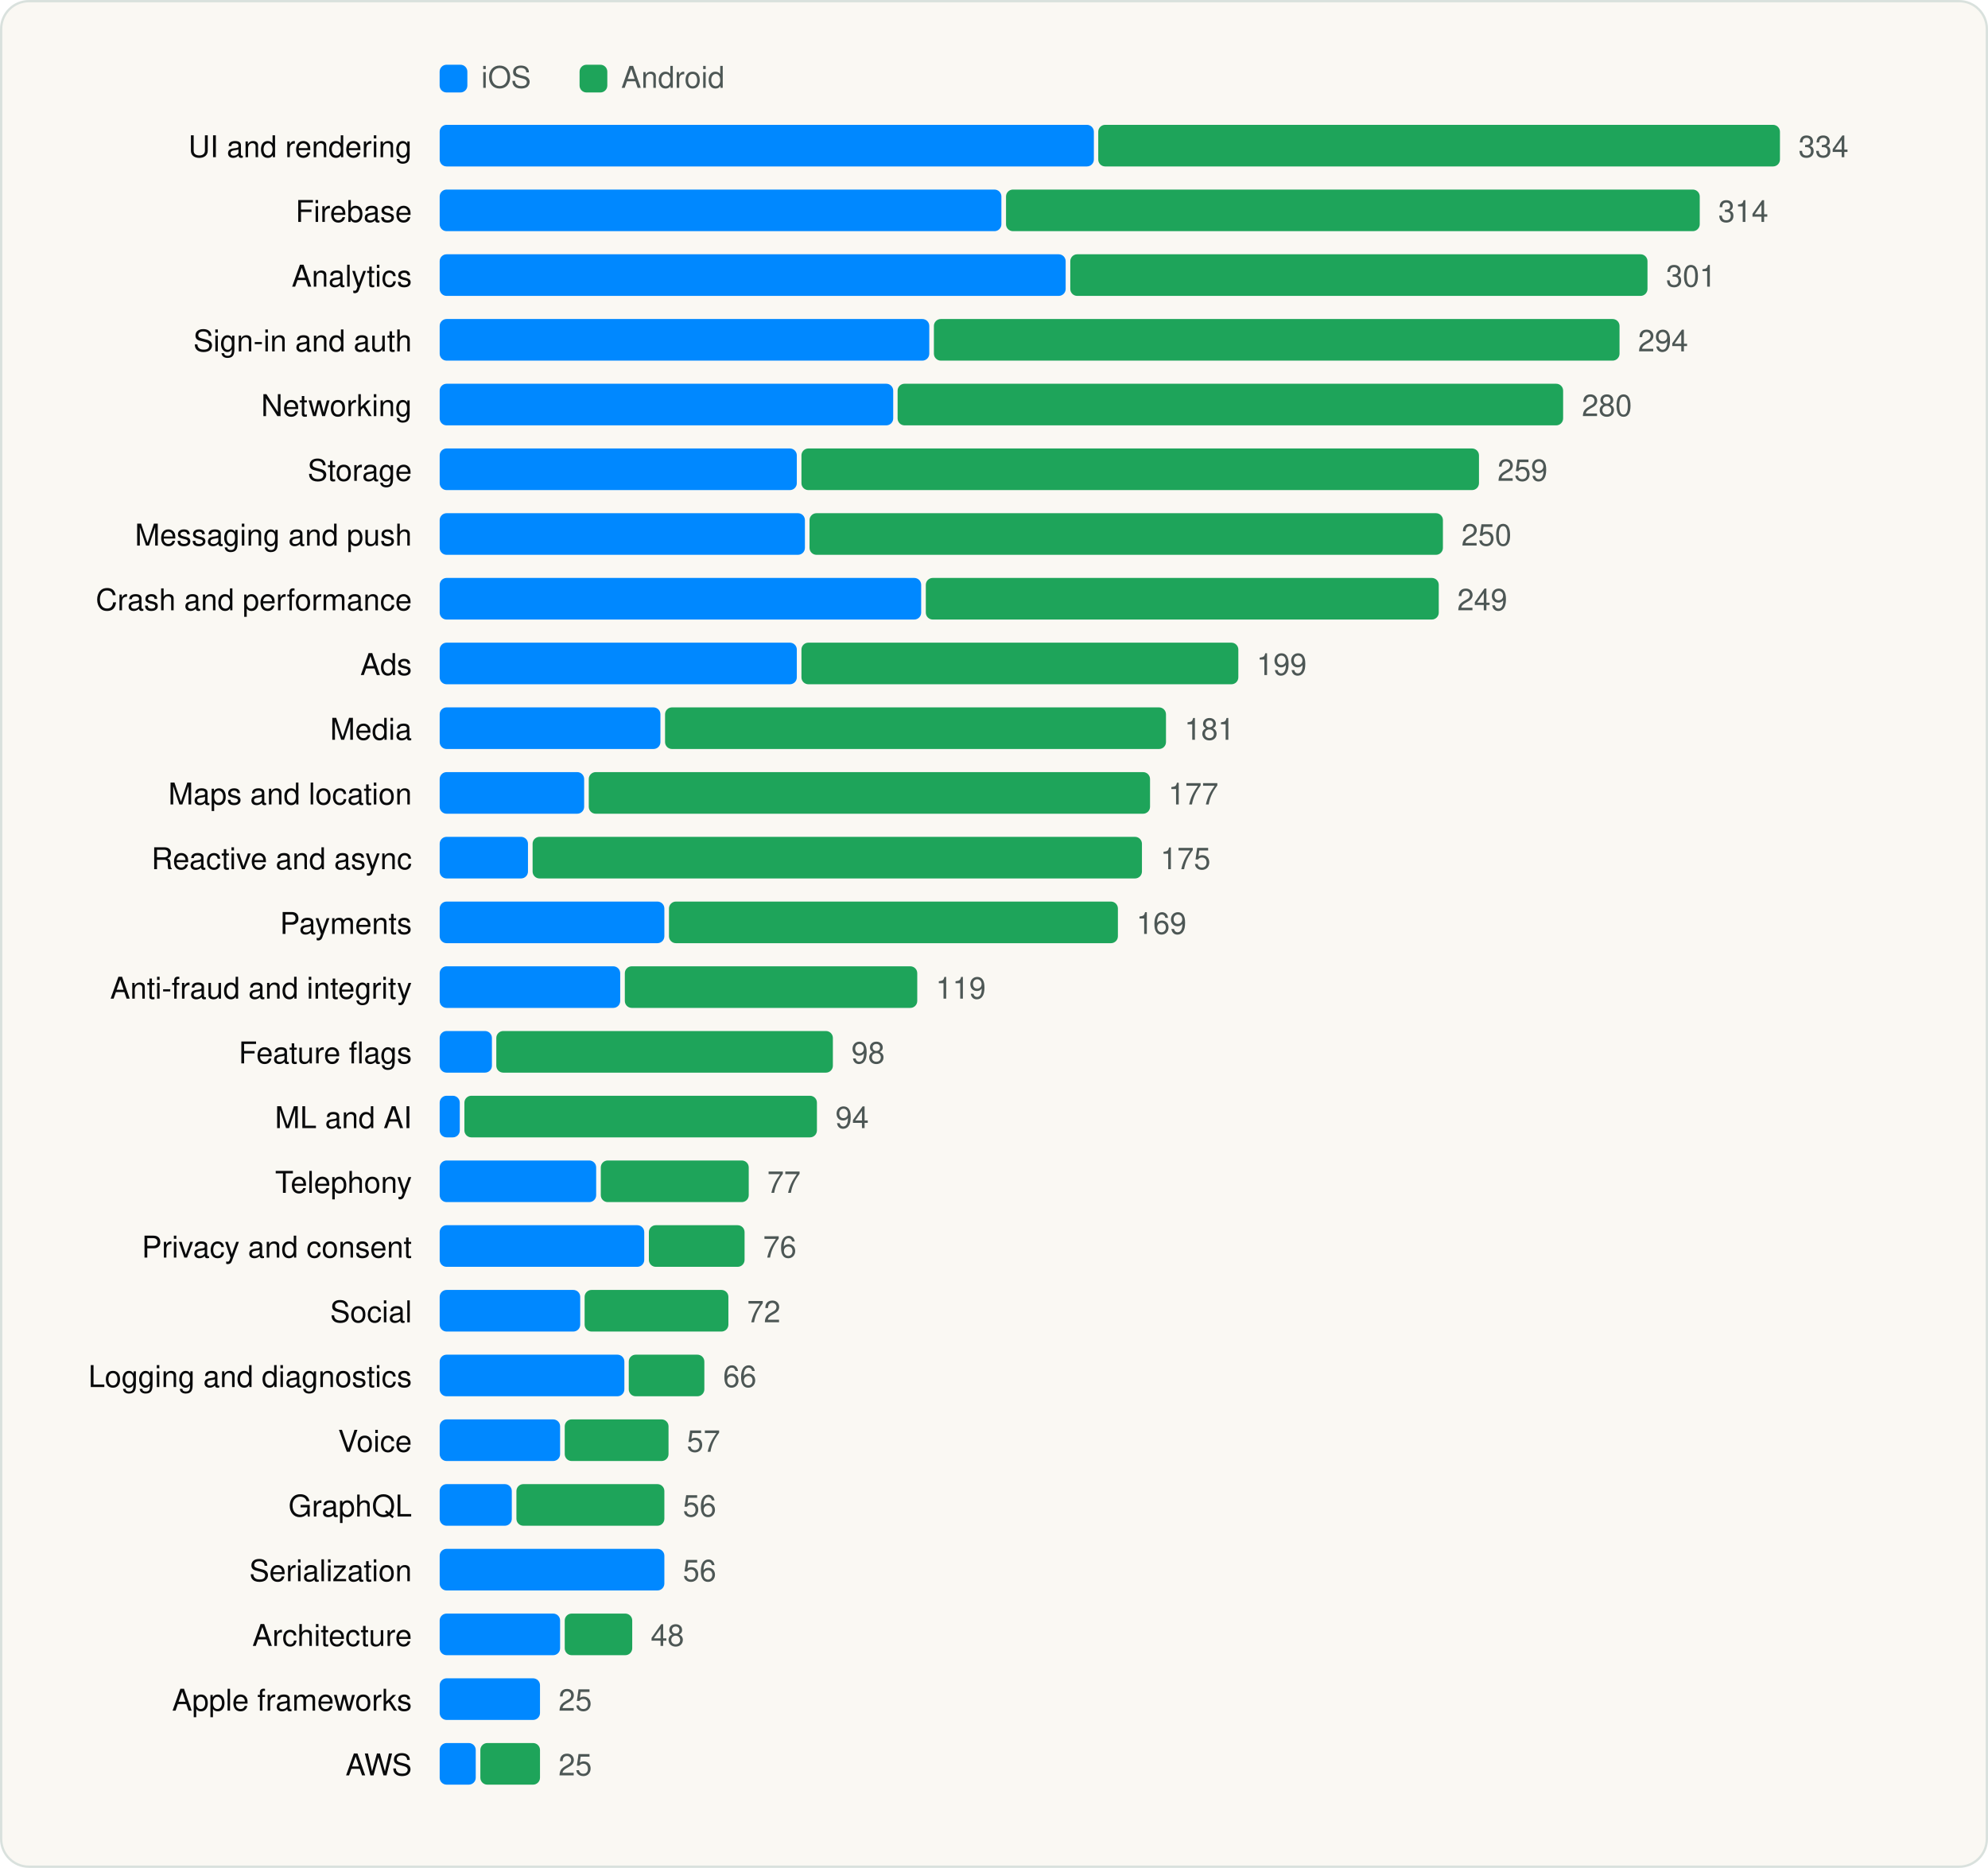
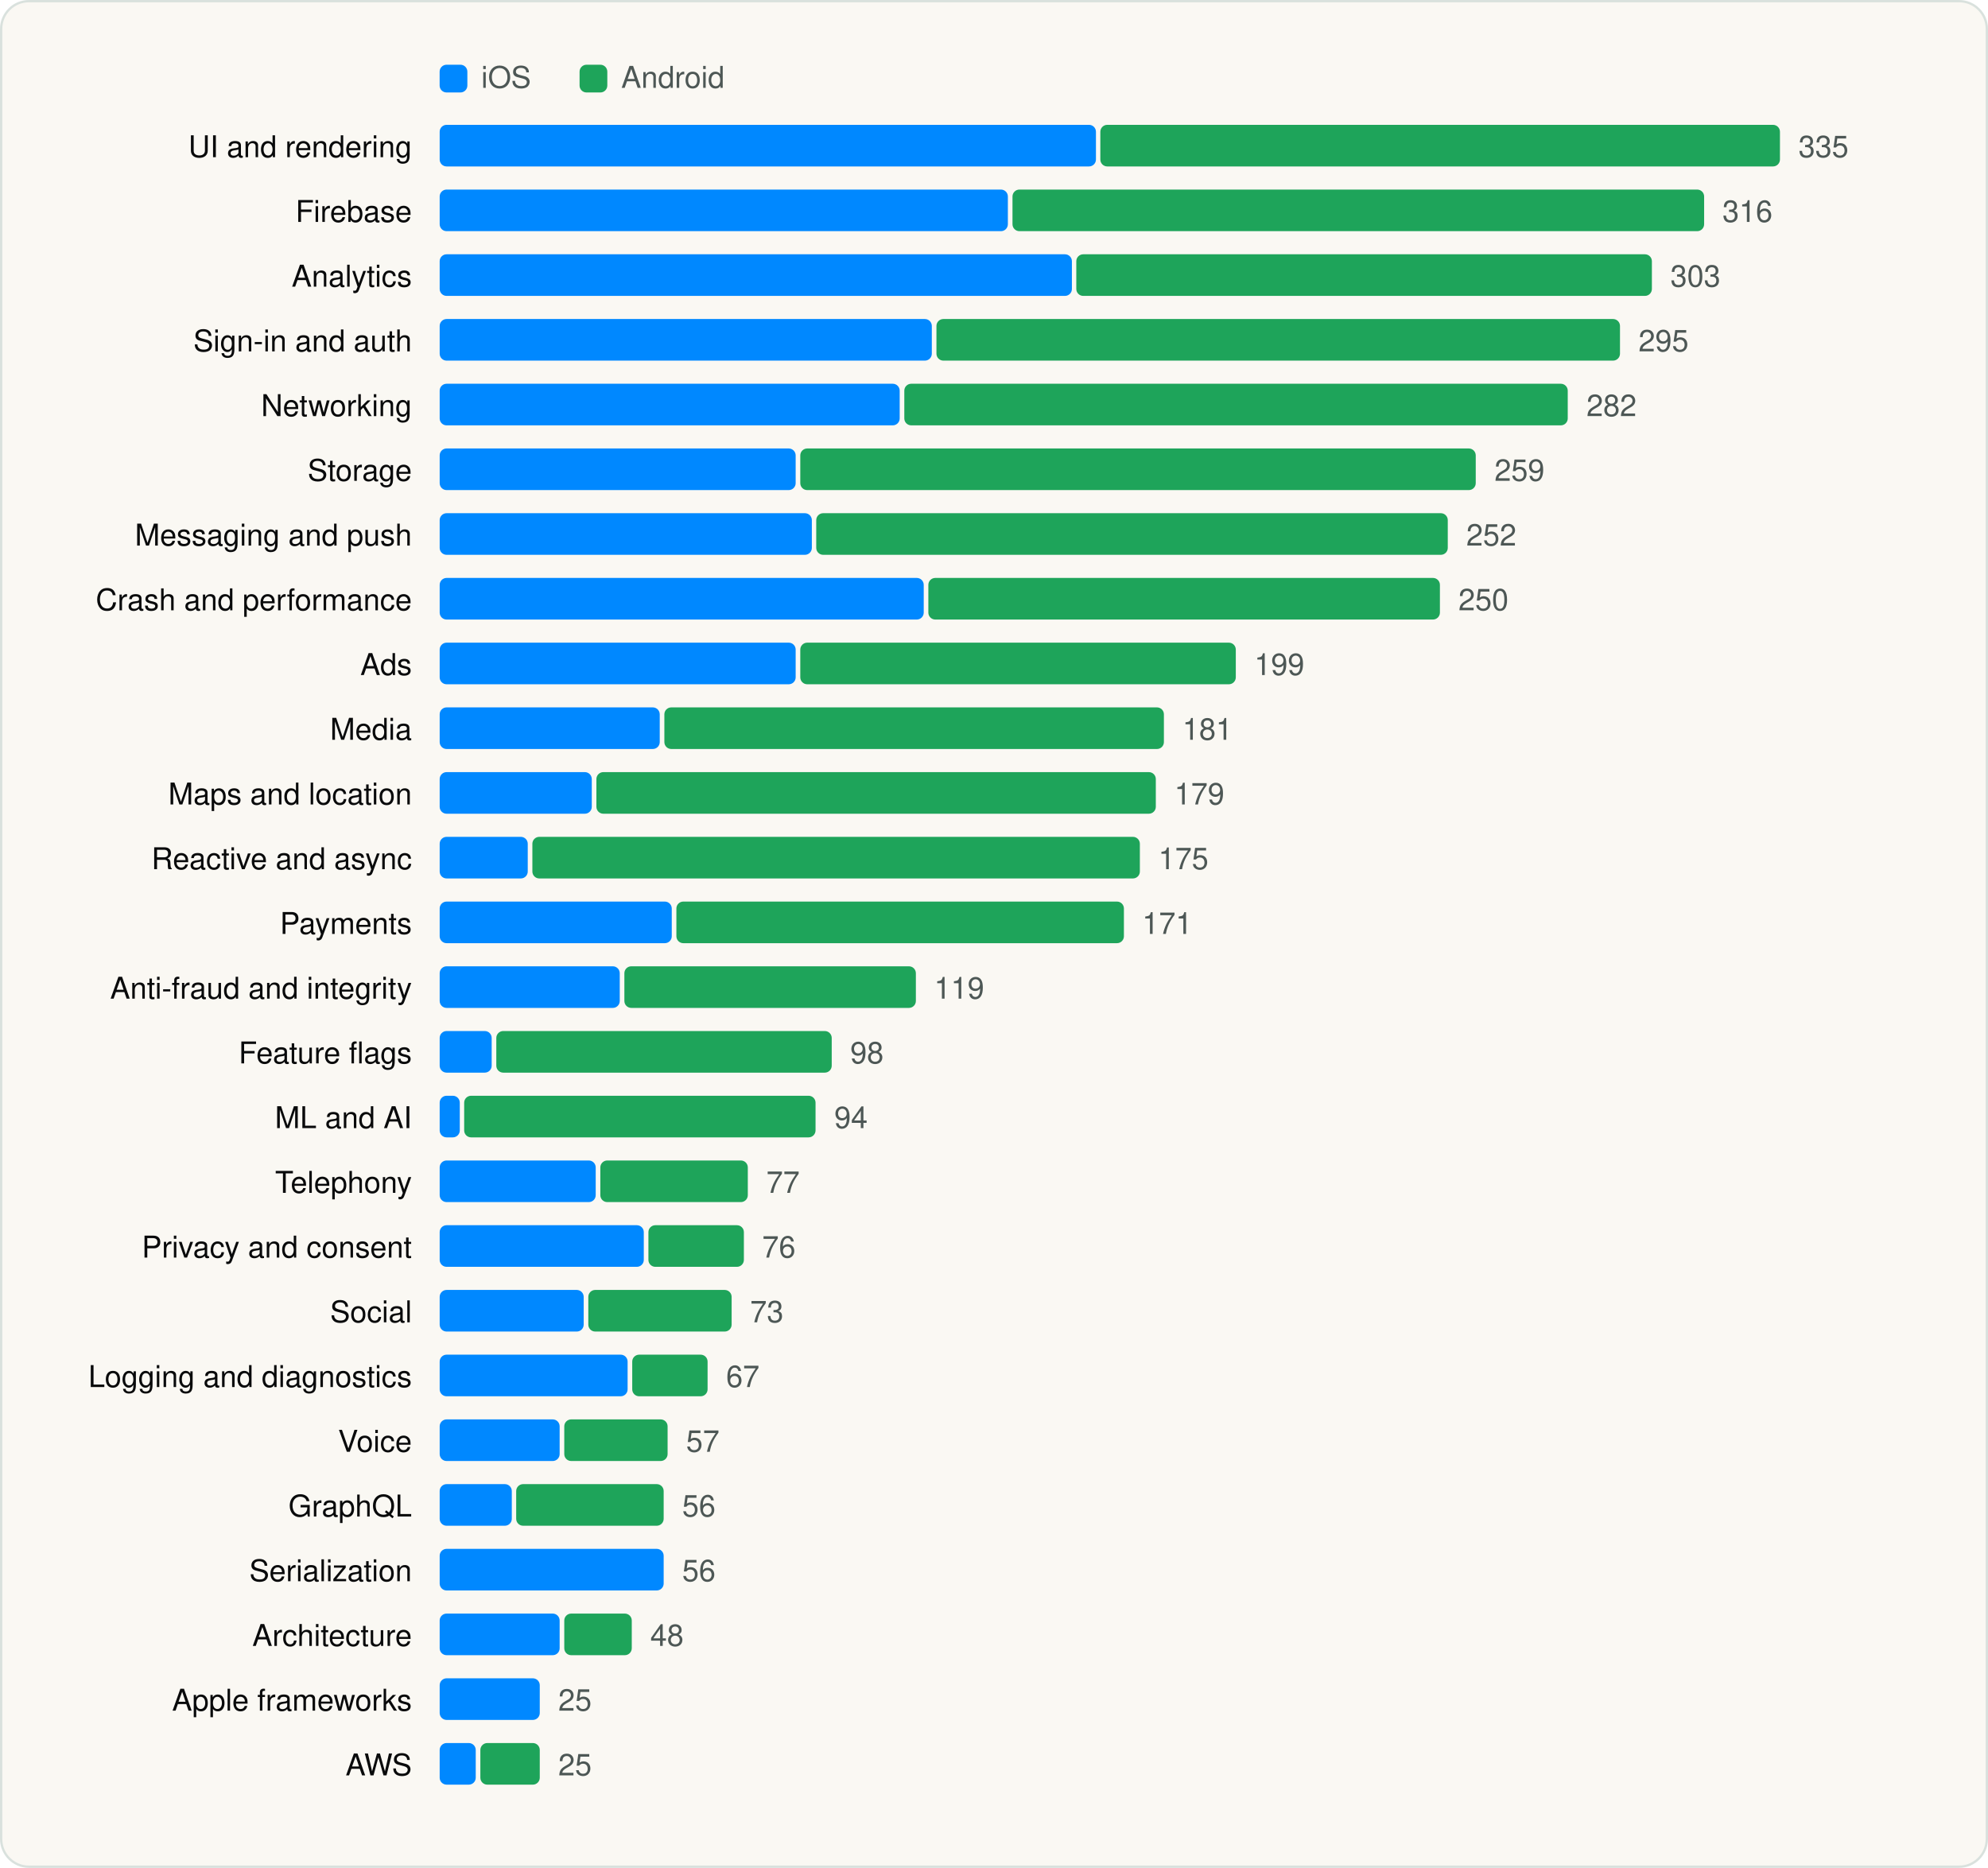
<svg xmlns="http://www.w3.org/2000/svg" viewBox="0 0 860 808" width="860" height="808" role="img" aria-label="SDK categories" font-family="Geist, -apple-system, BlinkMacSystemFont, 'Segoe UI', Helvetica, Arial, sans-serif">
  <rect x="0.5" y="0.5" width="859" height="807" rx="12" fill="#FAF8F3" stroke="#D9E1DD" />
  <g transform="translate(20 20)">
    <rect x="170.18" y="8" width="12" height="12" rx="3" fill="#0088FF" />
    <text x="188.18" y="18" font-size="13" fill="#4D5755">iOS</text>
    <rect x="230.72" y="8" width="12" height="12" rx="3" fill="#1EA45A" />
    <text x="248.72" y="18" font-size="13" fill="#4D5755">Android</text>
    <text x="158.18" y="48" font-size="13" text-anchor="end" fill="#090A0B">UI and rendering</text>
-     <rect x="170.2" y="34" width="283.0" height="18" rx="3" fill="#0088FF" />
-     <rect x="455.1" y="34" width="294.9" height="18" rx="3" fill="#1EA45A" />
-     <text x="758.0" y="48" font-size="13" fill="#4D5755">334</text>
+     <rect x="170.2" y="34" width="283.9" height="18" rx="3" fill="#0088FF" />
+     <rect x="456.0" y="34" width="294.0" height="18" rx="3" fill="#1EA45A" />
+     <text x="758.0" y="48" font-size="13" fill="#4D5755">335</text>
    <text x="158.18" y="76" font-size="13" text-anchor="end" fill="#090A0B">Firebase</text>
-     <rect x="170.2" y="62" width="243.0" height="18" rx="3" fill="#0088FF" />
-     <rect x="415.2" y="62" width="300.1" height="18" rx="3" fill="#1EA45A" />
-     <text x="723.3" y="76" font-size="13" fill="#4D5755">314</text>
+     <rect x="170.2" y="62" width="245.8" height="18" rx="3" fill="#0088FF" />
+     <rect x="418.0" y="62" width="299.2" height="18" rx="3" fill="#1EA45A" />
+     <text x="725.1" y="76" font-size="13" fill="#4D5755">316</text>
    <text x="158.18" y="104" font-size="13" text-anchor="end" fill="#090A0B">Analytics</text>
-     <rect x="170.2" y="90" width="270.8" height="18" rx="3" fill="#0088FF" />
-     <rect x="443.0" y="90" width="249.7" height="18" rx="3" fill="#1EA45A" />
-     <text x="700.7" y="104" font-size="13" fill="#4D5755">301</text>
+     <rect x="170.2" y="90" width="273.5" height="18" rx="3" fill="#0088FF" />
+     <rect x="445.6" y="90" width="249.0" height="18" rx="3" fill="#1EA45A" />
+     <text x="702.6" y="104" font-size="13" fill="#4D5755">303</text>
    <text x="158.18" y="132" font-size="13" text-anchor="end" fill="#090A0B">Sign-in and auth</text>
-     <rect x="170.2" y="118" width="211.8" height="18" rx="3" fill="#0088FF" />
-     <rect x="384.0" y="118" width="296.6" height="18" rx="3" fill="#1EA45A" />
-     <text x="688.6" y="132" font-size="13" fill="#4D5755">294</text>
+     <rect x="170.2" y="118" width="212.9" height="18" rx="3" fill="#0088FF" />
+     <rect x="385.1" y="118" width="295.7" height="18" rx="3" fill="#1EA45A" />
+     <text x="688.8" y="132" font-size="13" fill="#4D5755">295</text>
    <text x="158.18" y="160" font-size="13" text-anchor="end" fill="#090A0B">Networking</text>
-     <rect x="170.2" y="146" width="196.2" height="18" rx="3" fill="#0088FF" />
-     <rect x="368.3" y="146" width="287.9" height="18" rx="3" fill="#1EA45A" />
-     <text x="664.3" y="160" font-size="13" fill="#4D5755">280</text>
+     <rect x="170.2" y="146" width="199.0" height="18" rx="3" fill="#0088FF" />
+     <rect x="371.2" y="146" width="287.0" height="18" rx="3" fill="#1EA45A" />
+     <text x="666.3" y="160" font-size="13" fill="#4D5755">282</text>
    <text x="158.18" y="188" font-size="13" text-anchor="end" fill="#090A0B">Storage</text>
-     <rect x="170.2" y="174" width="154.5" height="18" rx="3" fill="#0088FF" />
-     <rect x="326.7" y="174" width="293.1" height="18" rx="3" fill="#1EA45A" />
-     <text x="627.8" y="188" font-size="13" fill="#4D5755">259</text>
+     <rect x="170.2" y="174" width="154.0" height="18" rx="3" fill="#0088FF" />
+     <rect x="326.2" y="174" width="292.2" height="18" rx="3" fill="#1EA45A" />
+     <text x="626.5" y="188" font-size="13" fill="#4D5755">259</text>
    <text x="158.18" y="216" font-size="13" text-anchor="end" fill="#090A0B">Messaging and push</text>
-     <rect x="170.2" y="202" width="158.0" height="18" rx="3" fill="#0088FF" />
-     <rect x="330.2" y="202" width="274.0" height="18" rx="3" fill="#1EA45A" />
-     <text x="612.2" y="216" font-size="13" fill="#4D5755">250</text>
+     <rect x="170.2" y="202" width="161.0" height="18" rx="3" fill="#0088FF" />
+     <rect x="333.1" y="202" width="273.2" height="18" rx="3" fill="#1EA45A" />
+     <text x="614.3" y="216" font-size="13" fill="#4D5755">252</text>
    <text x="158.18" y="244" font-size="13" text-anchor="end" fill="#090A0B">Crash and performance</text>
-     <rect x="170.2" y="230" width="208.3" height="18" rx="3" fill="#0088FF" />
-     <rect x="380.5" y="230" width="221.9" height="18" rx="3" fill="#1EA45A" />
-     <text x="610.4" y="244" font-size="13" fill="#4D5755">249</text>
+     <rect x="170.2" y="230" width="209.4" height="18" rx="3" fill="#0088FF" />
+     <rect x="381.6" y="230" width="221.3" height="18" rx="3" fill="#1EA45A" />
+     <text x="610.9" y="244" font-size="13" fill="#4D5755">250</text>
    <text x="158.18" y="272" font-size="13" text-anchor="end" fill="#090A0B">Ads</text>
-     <rect x="170.2" y="258" width="154.5" height="18" rx="3" fill="#0088FF" />
-     <rect x="326.7" y="258" width="189.0" height="18" rx="3" fill="#1EA45A" />
-     <text x="523.6" y="272" font-size="13" fill="#4D5755">199</text>
+     <rect x="170.2" y="258" width="154.0" height="18" rx="3" fill="#0088FF" />
+     <rect x="326.2" y="258" width="188.4" height="18" rx="3" fill="#1EA45A" />
+     <text x="522.6" y="272" font-size="13" fill="#4D5755">199</text>
    <text x="158.18" y="300" font-size="13" text-anchor="end" fill="#090A0B">Media</text>
-     <rect x="170.2" y="286" width="95.5" height="18" rx="3" fill="#0088FF" />
-     <rect x="267.7" y="286" width="216.7" height="18" rx="3" fill="#1EA45A" />
-     <text x="492.4" y="300" font-size="13" fill="#4D5755">181</text>
+     <rect x="170.2" y="286" width="95.2" height="18" rx="3" fill="#0088FF" />
+     <rect x="267.4" y="286" width="216.1" height="18" rx="3" fill="#1EA45A" />
+     <text x="491.5" y="300" font-size="13" fill="#4D5755">181</text>
    <text x="158.18" y="328" font-size="13" text-anchor="end" fill="#090A0B">Maps and location</text>
-     <rect x="170.2" y="314" width="62.5" height="18" rx="3" fill="#0088FF" />
-     <rect x="234.7" y="314" width="242.8" height="18" rx="3" fill="#1EA45A" />
-     <text x="485.4" y="328" font-size="13" fill="#4D5755">177</text>
+     <rect x="170.2" y="314" width="65.8" height="18" rx="3" fill="#0088FF" />
+     <rect x="238.0" y="314" width="242.0" height="18" rx="3" fill="#1EA45A" />
+     <text x="488.0" y="328" font-size="13" fill="#4D5755">179</text>
    <text x="158.18" y="356" font-size="13" text-anchor="end" fill="#090A0B">Reactive and async</text>
-     <rect x="170.2" y="342" width="38.2" height="18" rx="3" fill="#0088FF" />
-     <rect x="210.4" y="342" width="263.6" height="18" rx="3" fill="#1EA45A" />
-     <text x="482.0" y="356" font-size="13" fill="#4D5755">175</text>
+     <rect x="170.2" y="342" width="38.1" height="18" rx="3" fill="#0088FF" />
+     <rect x="210.3" y="342" width="262.8" height="18" rx="3" fill="#1EA45A" />
+     <text x="481.1" y="356" font-size="13" fill="#4D5755">175</text>
    <text x="158.18" y="384" font-size="13" text-anchor="end" fill="#090A0B">Payments</text>
-     <rect x="170.2" y="370" width="97.2" height="18" rx="3" fill="#0088FF" />
-     <rect x="269.4" y="370" width="194.2" height="18" rx="3" fill="#1EA45A" />
-     <text x="471.6" y="384" font-size="13" fill="#4D5755">169</text>
+     <rect x="170.2" y="370" width="100.4" height="18" rx="3" fill="#0088FF" />
+     <rect x="272.6" y="370" width="193.6" height="18" rx="3" fill="#1EA45A" />
+     <text x="474.1" y="384" font-size="13" fill="#4D5755">171</text>
    <text x="158.18" y="412" font-size="13" text-anchor="end" fill="#090A0B">Anti-fraud and integrity</text>
-     <rect x="170.2" y="398" width="78.1" height="18" rx="3" fill="#0088FF" />
-     <rect x="250.3" y="398" width="126.5" height="18" rx="3" fill="#1EA45A" />
-     <text x="384.8" y="412" font-size="13" fill="#4D5755">119</text>
+     <rect x="170.2" y="398" width="77.9" height="18" rx="3" fill="#0088FF" />
+     <rect x="250.1" y="398" width="126.1" height="18" rx="3" fill="#1EA45A" />
+     <text x="384.1" y="412" font-size="13" fill="#4D5755">119</text>
    <text x="158.18" y="440" font-size="13" text-anchor="end" fill="#090A0B">Feature flags</text>
-     <rect x="170.2" y="426" width="22.6" height="18" rx="3" fill="#0088FF" />
-     <rect x="194.7" y="426" width="145.6" height="18" rx="3" fill="#1EA45A" />
-     <text x="348.3" y="440" font-size="13" fill="#4D5755">98</text>
+     <rect x="170.2" y="426" width="22.5" height="18" rx="3" fill="#0088FF" />
+     <rect x="194.7" y="426" width="145.1" height="18" rx="3" fill="#1EA45A" />
+     <text x="347.8" y="440" font-size="13" fill="#4D5755">98</text>
    <text x="158.18" y="468" font-size="13" text-anchor="end" fill="#090A0B">ML and AI</text>
    <rect x="170.2" y="454" width="8.7" height="18" rx="3" fill="#0088FF" />
-     <rect x="180.9" y="454" width="152.5" height="18" rx="3" fill="#1EA45A" />
-     <text x="341.4" y="468" font-size="13" fill="#4D5755">94</text>
+     <rect x="180.8" y="454" width="152.0" height="18" rx="3" fill="#1EA45A" />
+     <text x="340.9" y="468" font-size="13" fill="#4D5755">94</text>
    <text x="158.18" y="496" font-size="13" text-anchor="end" fill="#090A0B">Telephony</text>
-     <rect x="170.2" y="482" width="67.7" height="18" rx="3" fill="#0088FF" />
-     <rect x="239.9" y="482" width="64.0" height="18" rx="3" fill="#1EA45A" />
-     <text x="311.9" y="496" font-size="13" fill="#4D5755">77</text>
+     <rect x="170.2" y="482" width="67.5" height="18" rx="3" fill="#0088FF" />
+     <rect x="239.7" y="482" width="63.8" height="18" rx="3" fill="#1EA45A" />
+     <text x="311.5" y="496" font-size="13" fill="#4D5755">77</text>
    <text x="158.18" y="524" font-size="13" text-anchor="end" fill="#090A0B">Privacy and consent</text>
-     <rect x="170.2" y="510" width="88.5" height="18" rx="3" fill="#0088FF" />
-     <rect x="260.7" y="510" width="41.4" height="18" rx="3" fill="#1EA45A" />
-     <text x="310.1" y="524" font-size="13" fill="#4D5755">76</text>
+     <rect x="170.2" y="510" width="88.3" height="18" rx="3" fill="#0088FF" />
+     <rect x="260.5" y="510" width="41.3" height="18" rx="3" fill="#1EA45A" />
+     <text x="309.7" y="524" font-size="13" fill="#4D5755">76</text>
    <text x="158.18" y="552" font-size="13" text-anchor="end" fill="#090A0B">Social</text>
-     <rect x="170.2" y="538" width="60.8" height="18" rx="3" fill="#0088FF" />
-     <rect x="232.9" y="538" width="62.2" height="18" rx="3" fill="#1EA45A" />
-     <text x="303.2" y="552" font-size="13" fill="#4D5755">72</text>
+     <rect x="170.2" y="538" width="62.3" height="18" rx="3" fill="#0088FF" />
+     <rect x="234.5" y="538" width="62.0" height="18" rx="3" fill="#1EA45A" />
+     <text x="304.5" y="552" font-size="13" fill="#4D5755">73</text>
    <text x="158.18" y="580" font-size="13" text-anchor="end" fill="#090A0B">Logging and diagnostics</text>
-     <rect x="170.2" y="566" width="79.9" height="18" rx="3" fill="#0088FF" />
-     <rect x="252.0" y="566" width="32.7" height="18" rx="3" fill="#1EA45A" />
-     <text x="292.8" y="580" font-size="13" fill="#4D5755">66</text>
+     <rect x="170.2" y="566" width="81.3" height="18" rx="3" fill="#0088FF" />
+     <rect x="253.5" y="566" width="32.6" height="18" rx="3" fill="#1EA45A" />
+     <text x="294.1" y="580" font-size="13" fill="#4D5755">67</text>
    <text x="158.18" y="608" font-size="13" text-anchor="end" fill="#090A0B">Voice</text>
-     <rect x="170.2" y="594" width="52.1" height="18" rx="3" fill="#0088FF" />
-     <rect x="224.3" y="594" width="44.9" height="18" rx="3" fill="#1EA45A" />
-     <text x="277.1" y="608" font-size="13" fill="#4D5755">57</text>
+     <rect x="170.2" y="594" width="51.9" height="18" rx="3" fill="#0088FF" />
+     <rect x="224.1" y="594" width="44.7" height="18" rx="3" fill="#1EA45A" />
+     <text x="276.8" y="608" font-size="13" fill="#4D5755">57</text>
    <text x="158.18" y="636" font-size="13" text-anchor="end" fill="#090A0B">GraphQL</text>
    <rect x="170.2" y="622" width="31.2" height="18" rx="3" fill="#0088FF" />
-     <rect x="203.4" y="622" width="64.0" height="18" rx="3" fill="#1EA45A" />
-     <text x="275.4" y="636" font-size="13" fill="#4D5755">56</text>
+     <rect x="203.3" y="622" width="63.8" height="18" rx="3" fill="#1EA45A" />
+     <text x="275.1" y="636" font-size="13" fill="#4D5755">56</text>
    <text x="158.18" y="664" font-size="13" text-anchor="end" fill="#090A0B">Serialization</text>
-     <rect x="170.2" y="650" width="97.2" height="18" rx="3" fill="#0088FF" />
-     <text x="275.4" y="664" font-size="13" fill="#4D5755">56</text>
+     <rect x="170.2" y="650" width="96.9" height="18" rx="3" fill="#0088FF" />
+     <text x="275.1" y="664" font-size="13" fill="#4D5755">56</text>
    <text x="158.18" y="692" font-size="13" text-anchor="end" fill="#090A0B">Architecture</text>
-     <rect x="170.2" y="678" width="52.1" height="18" rx="3" fill="#0088FF" />
-     <rect x="224.3" y="678" width="29.2" height="18" rx="3" fill="#1EA45A" />
-     <text x="261.5" y="692" font-size="13" fill="#4D5755">48</text>
+     <rect x="170.2" y="678" width="51.9" height="18" rx="3" fill="#0088FF" />
+     <rect x="224.1" y="678" width="29.2" height="18" rx="3" fill="#1EA45A" />
+     <text x="261.3" y="692" font-size="13" fill="#4D5755">48</text>
    <text x="158.18" y="720" font-size="13" text-anchor="end" fill="#090A0B">Apple frameworks</text>
-     <rect x="170.2" y="706" width="43.4" height="18" rx="3" fill="#0088FF" />
-     <text x="221.6" y="720" font-size="13" fill="#4D5755">25</text>
+     <rect x="170.2" y="706" width="43.3" height="18" rx="3" fill="#0088FF" />
+     <text x="221.5" y="720" font-size="13" fill="#4D5755">25</text>
    <text x="158.18" y="748" font-size="13" text-anchor="end" fill="#090A0B">AWS</text>
    <rect x="170.2" y="734" width="15.6" height="18" rx="3" fill="#0088FF" />
-     <rect x="187.8" y="734" width="25.8" height="18" rx="3" fill="#1EA45A" />
-     <text x="221.6" y="748" font-size="13" fill="#4D5755">25</text>
+     <rect x="187.8" y="734" width="25.7" height="18" rx="3" fill="#1EA45A" />
+     <text x="221.5" y="748" font-size="13" fill="#4D5755">25</text>
  </g>
</svg>
